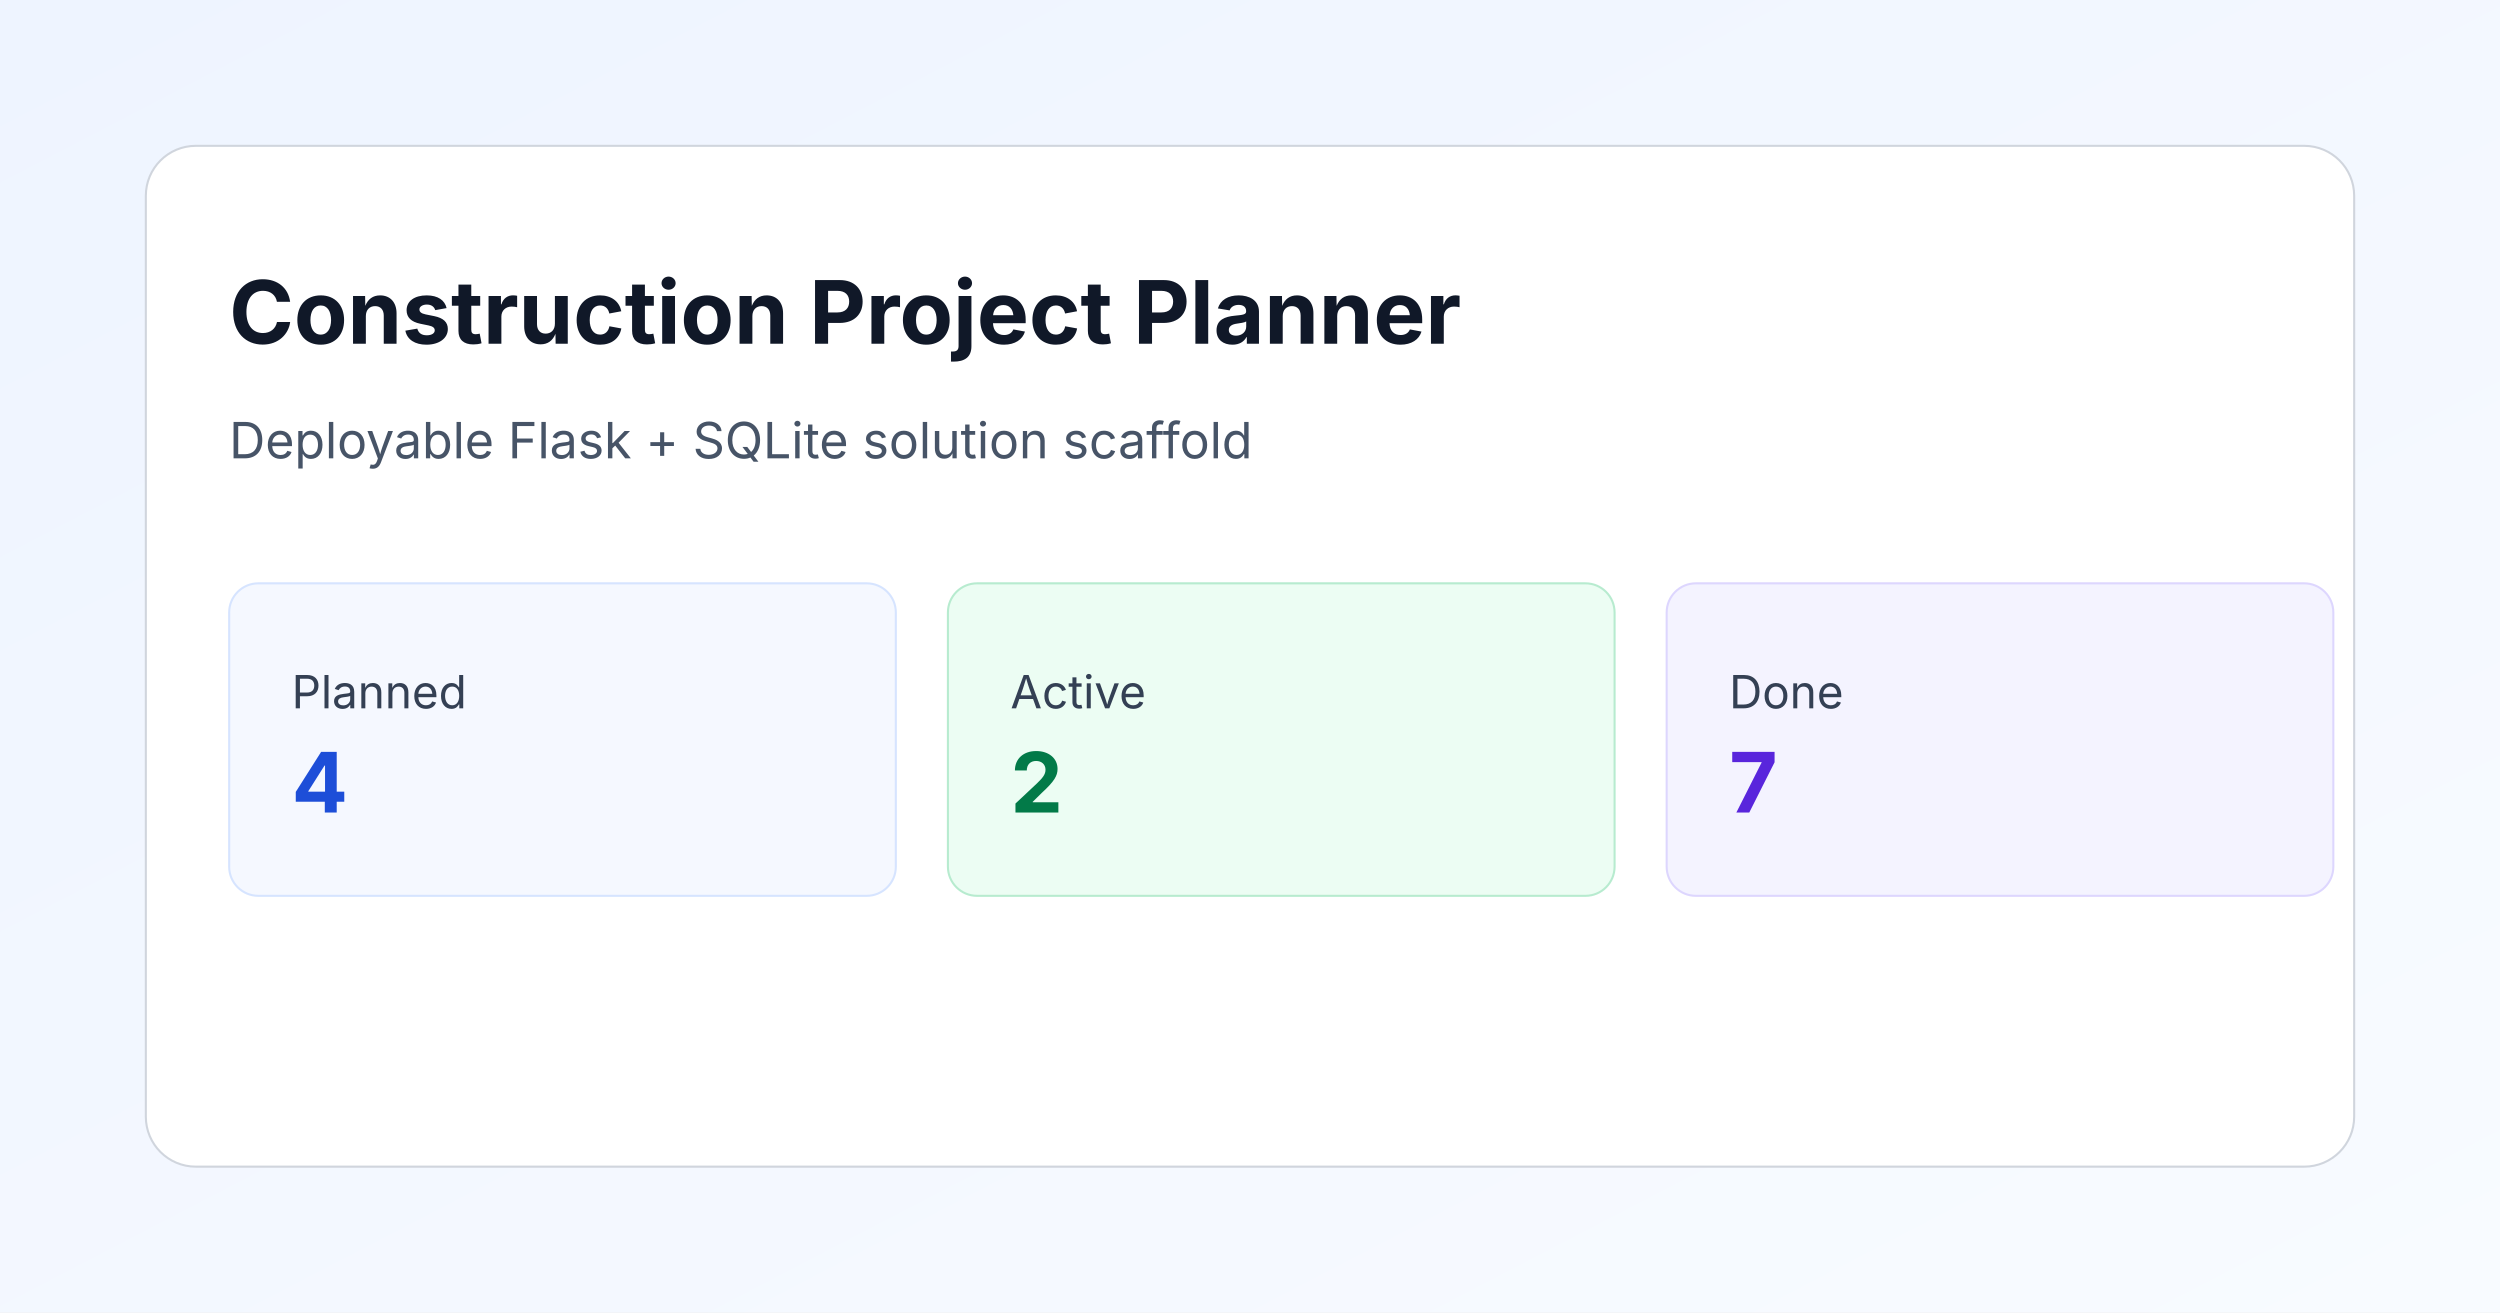
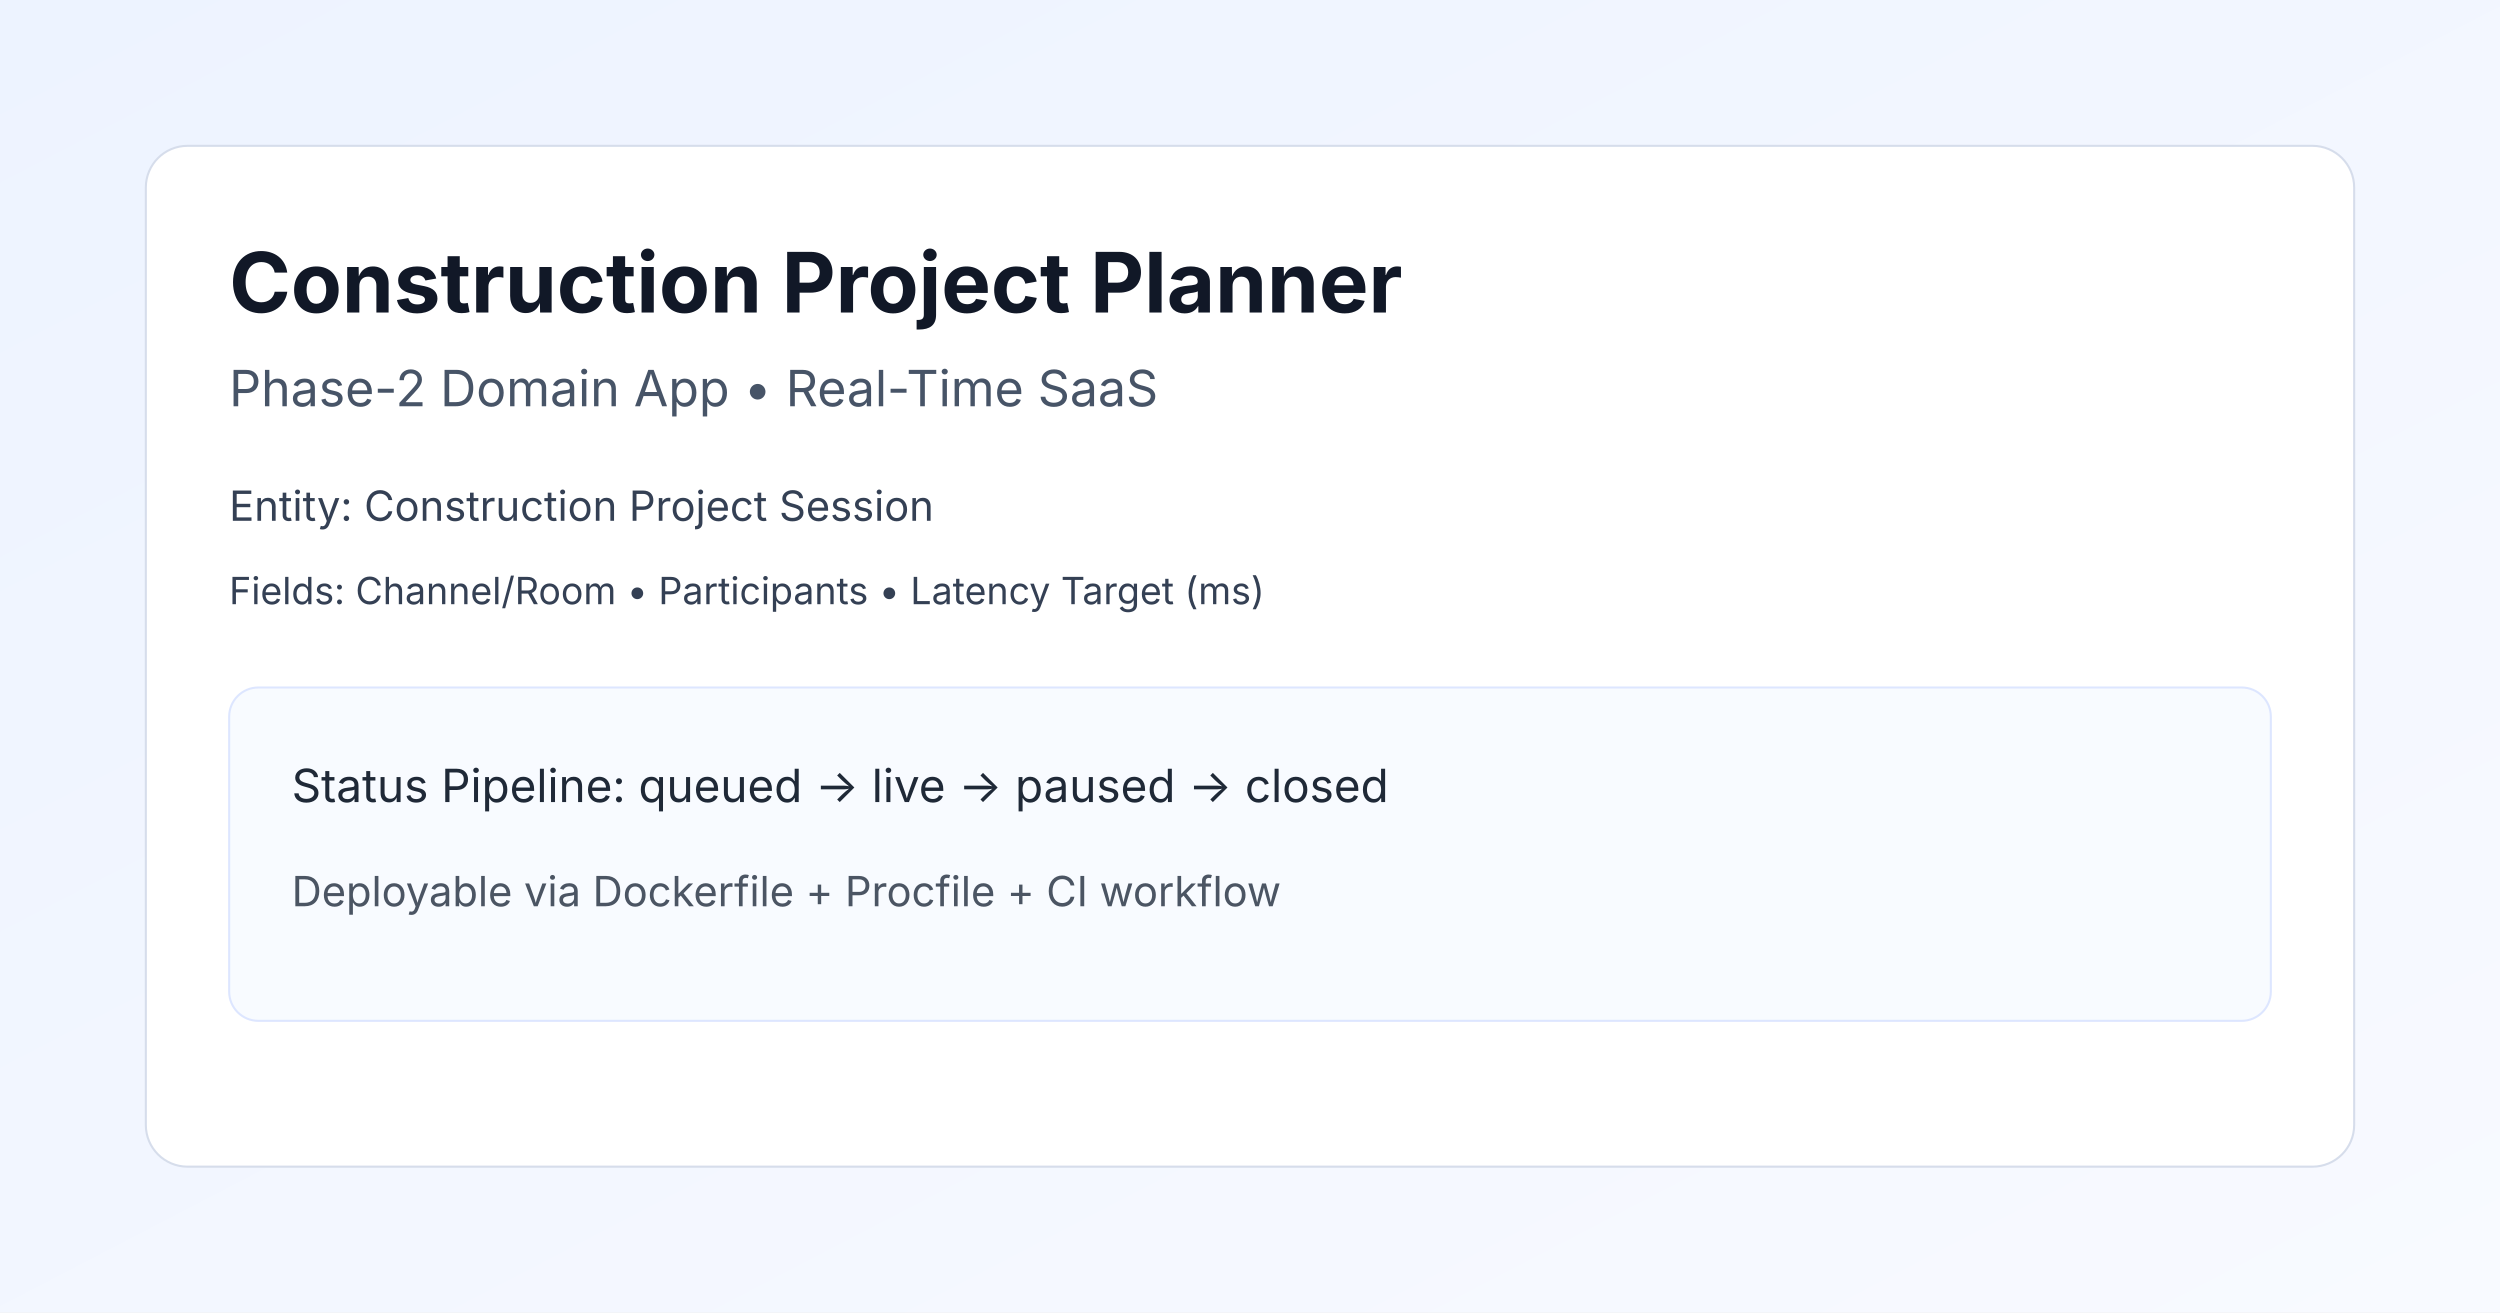
<svg xmlns="http://www.w3.org/2000/svg" width="1200" height="630" viewBox="0 0 1200 630">
  <defs>
    <linearGradient id="bg" x1="0" y1="0" x2="1" y2="1">
-       <stop offset="0%" stop-color="#eef4ff" />
-       <stop offset="100%" stop-color="#f8fbff" />
+       <stop offset="0%" stop-color="#edf3ff" />
+       <stop offset="100%" stop-color="#f8faff" />
    </linearGradient>
  </defs>
  <rect width="1200" height="630" fill="url(#bg)" />
-   <rect x="70" y="70" width="1060" height="490" rx="24" fill="#ffffff" stroke="#d0d5dd" />
-   <text x="110" y="165" font-size="42" font-family="Inter, Arial" fill="#101828" font-weight="700">Construction Project Planner</text>
-   <text x="110" y="220" font-size="24" font-family="Inter, Arial" fill="#475467">Deployable Flask + SQLite solution scaffold</text>
-   <rect x="110" y="280" width="320" height="150" rx="14" fill="#f5f8ff" stroke="#d6e4ff" />
-   <text x="140" y="340" font-size="22" font-family="Inter, Arial" fill="#344054">Planned</text>
-   <text x="140" y="390" font-size="40" font-family="Inter, Arial" fill="#1d4ed8" font-weight="700">4</text>
-   <rect x="455" y="280" width="320" height="150" rx="14" fill="#ecfdf3" stroke="#b7ebcf" />
-   <text x="485" y="340" font-size="22" font-family="Inter, Arial" fill="#344054">Active</text>
-   <text x="485" y="390" font-size="40" font-family="Inter, Arial" fill="#027a48" font-weight="700">2</text>
-   <rect x="800" y="280" width="320" height="150" rx="14" fill="#f4f3ff" stroke="#ddd6fe" />
-   <text x="830" y="340" font-size="22" font-family="Inter, Arial" fill="#344054">Done</text>
-   <text x="830" y="390" font-size="40" font-family="Inter, Arial" fill="#5925dc" font-weight="700">7</text>
+   <rect x="70" y="70" width="1060" height="490" rx="20" fill="#fff" stroke="#d6ddeb" />
+   <text x="110" y="150" font-size="40" font-family="Inter, Arial" fill="#111827" font-weight="700">Construction Project Planner</text>
+   <text x="110" y="195" font-size="24" font-family="Inter, Arial" fill="#475467">Phase-2 Domain App • Real-Time SaaS</text>
+   <text x="110" y="250" font-size="20" font-family="Inter, Arial" fill="#344054">Entity: Construction Project Session</text>
+   <text x="110" y="290" font-size="18" font-family="Inter, Arial" fill="#344054">Fields: Channel/Room • Participants • Latency Target (ms)</text>
+   <rect x="110" y="330" width="980" height="160" rx="14" fill="#f8fbff" stroke="#dde6ff" />
+   <text x="140" y="385" font-size="22" font-family="Inter, Arial" fill="#1f2937">Status Pipeline: queued → live → paused → closed</text>
+   <text x="140" y="435" font-size="20" font-family="Inter, Arial" fill="#4b5563">Deployable via Dockerfile + Procfile + CI workflow</text>
</svg>
